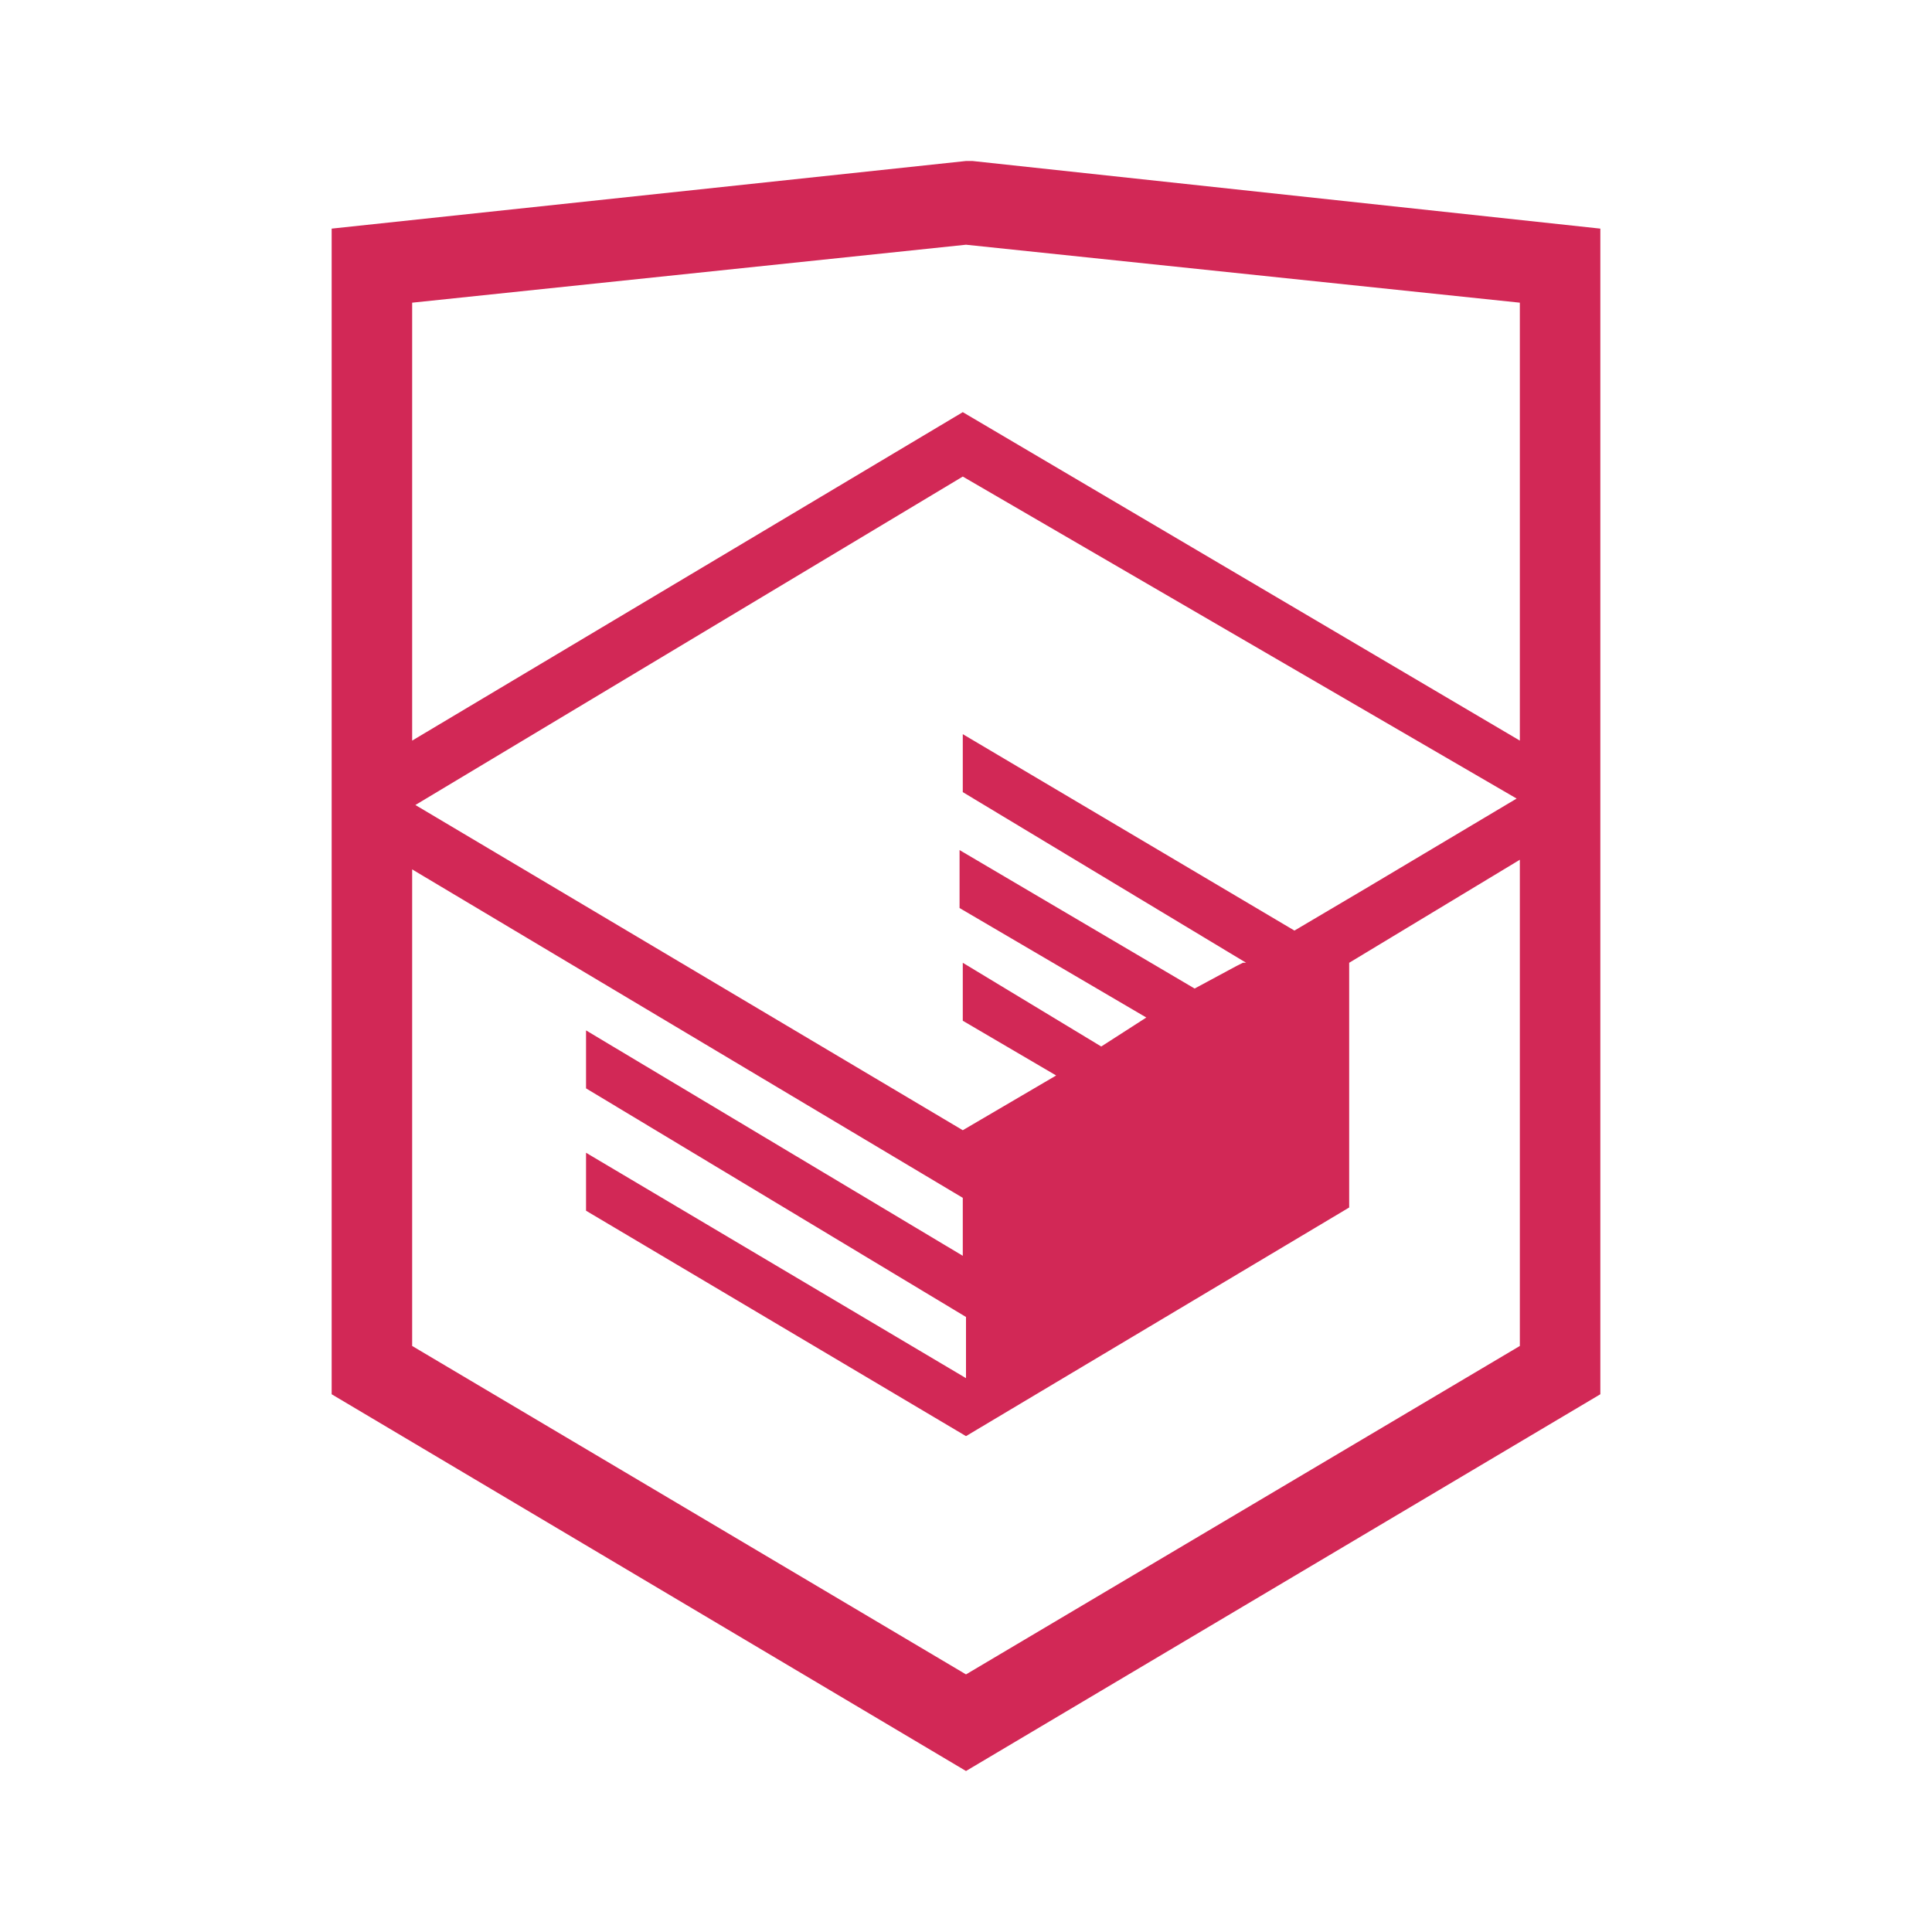
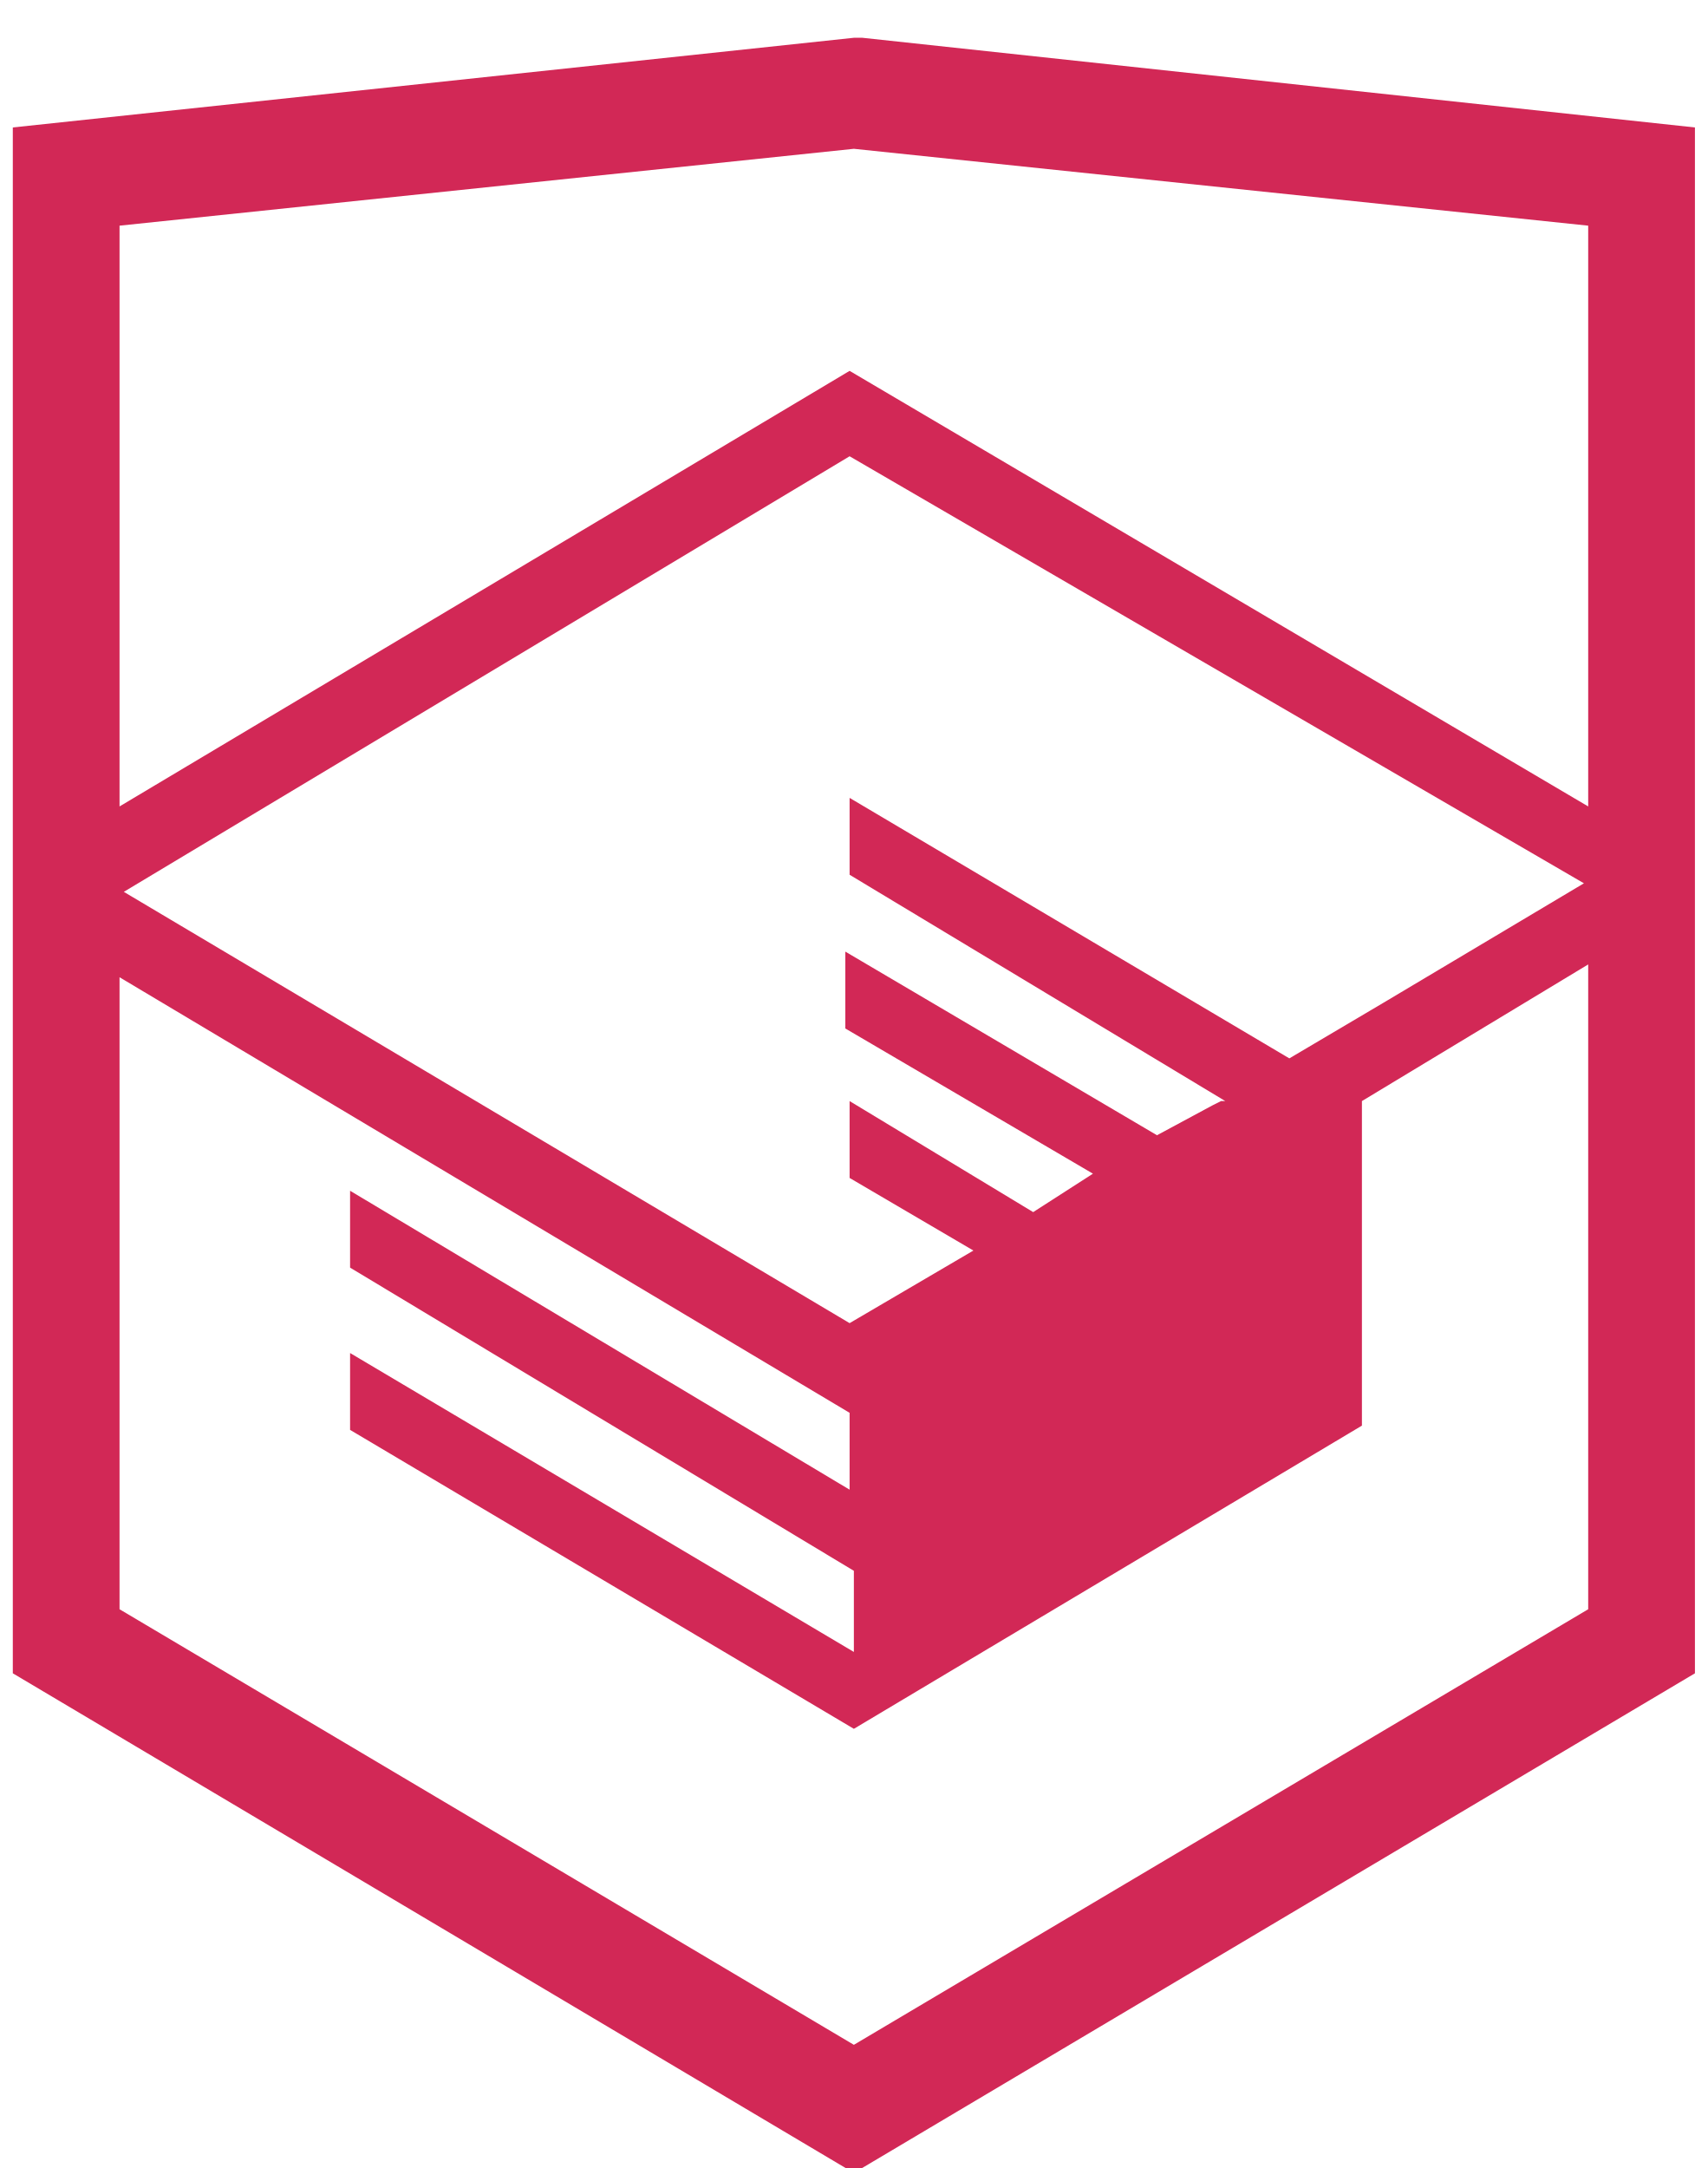
- <svg xmlns="http://www.w3.org/2000/svg" viewBox="0 0 60 60">
+ <svg xmlns="http://www.w3.org/2000/svg" viewBox="10 13 40 33" width="26" height="33">
  <path fill="#d22856" d="M30.2 5h-.2l-19.7 2.1v36.2l19.7 11.7 19.7-11.7v-36.2l-19.5-2.1zm17 36.8l-17.2 10.2-17.2-10.2v-14.8l17.1 10.2v1.8l-11.7-7v1.8l11.8 7.1v1.9l-11.8-7v1.8l11.8 7 11.9-7.1v-7.6l5.3-3.2v15.1zm-.1-17l-4.7 2.8-2.2 1.3-10.3-6.1v1.8l8.8 5.3h-.1l-.2.1-1.3.7-7.3-4.3v1.8l5.8 3.4-1.4.9-4.3-2.6v1.8l2.9 1.7-2.9 1.7-17-10.1 17-10.2 17.2 10zm.1-1.8l-17.3-10.2-17.1 10.2v-13.6l17.2-1.8 17.2 1.8v13.6z" />
</svg>
